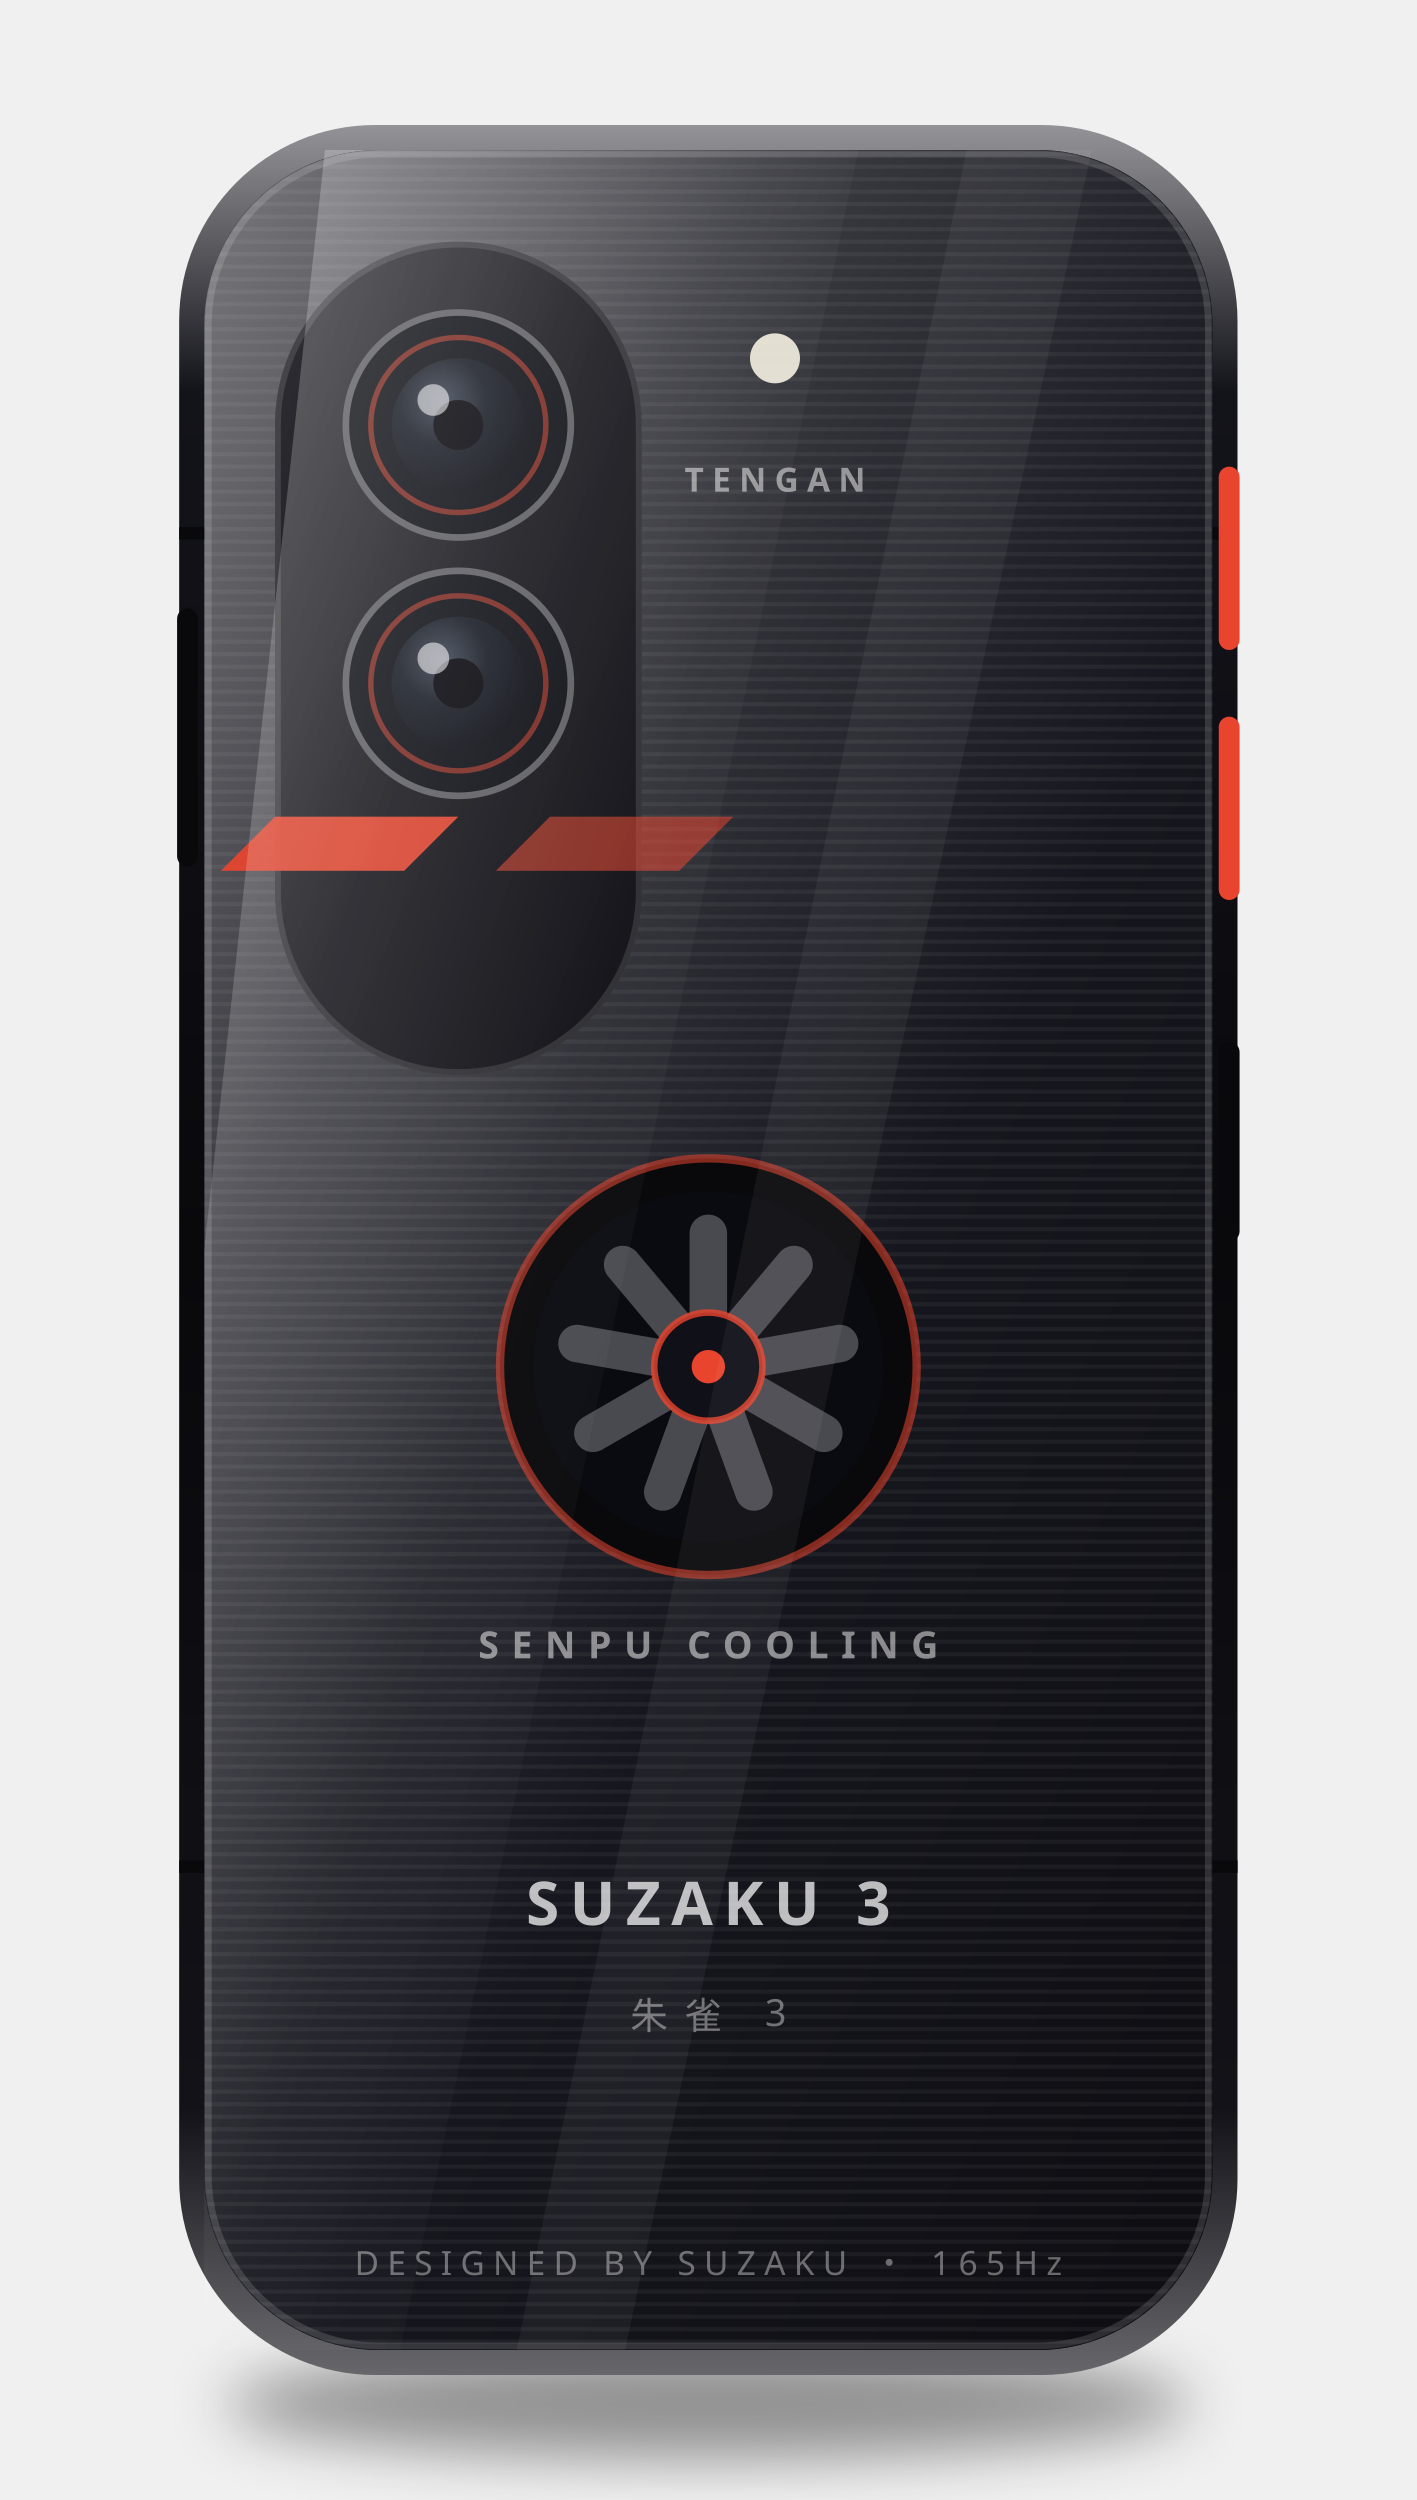
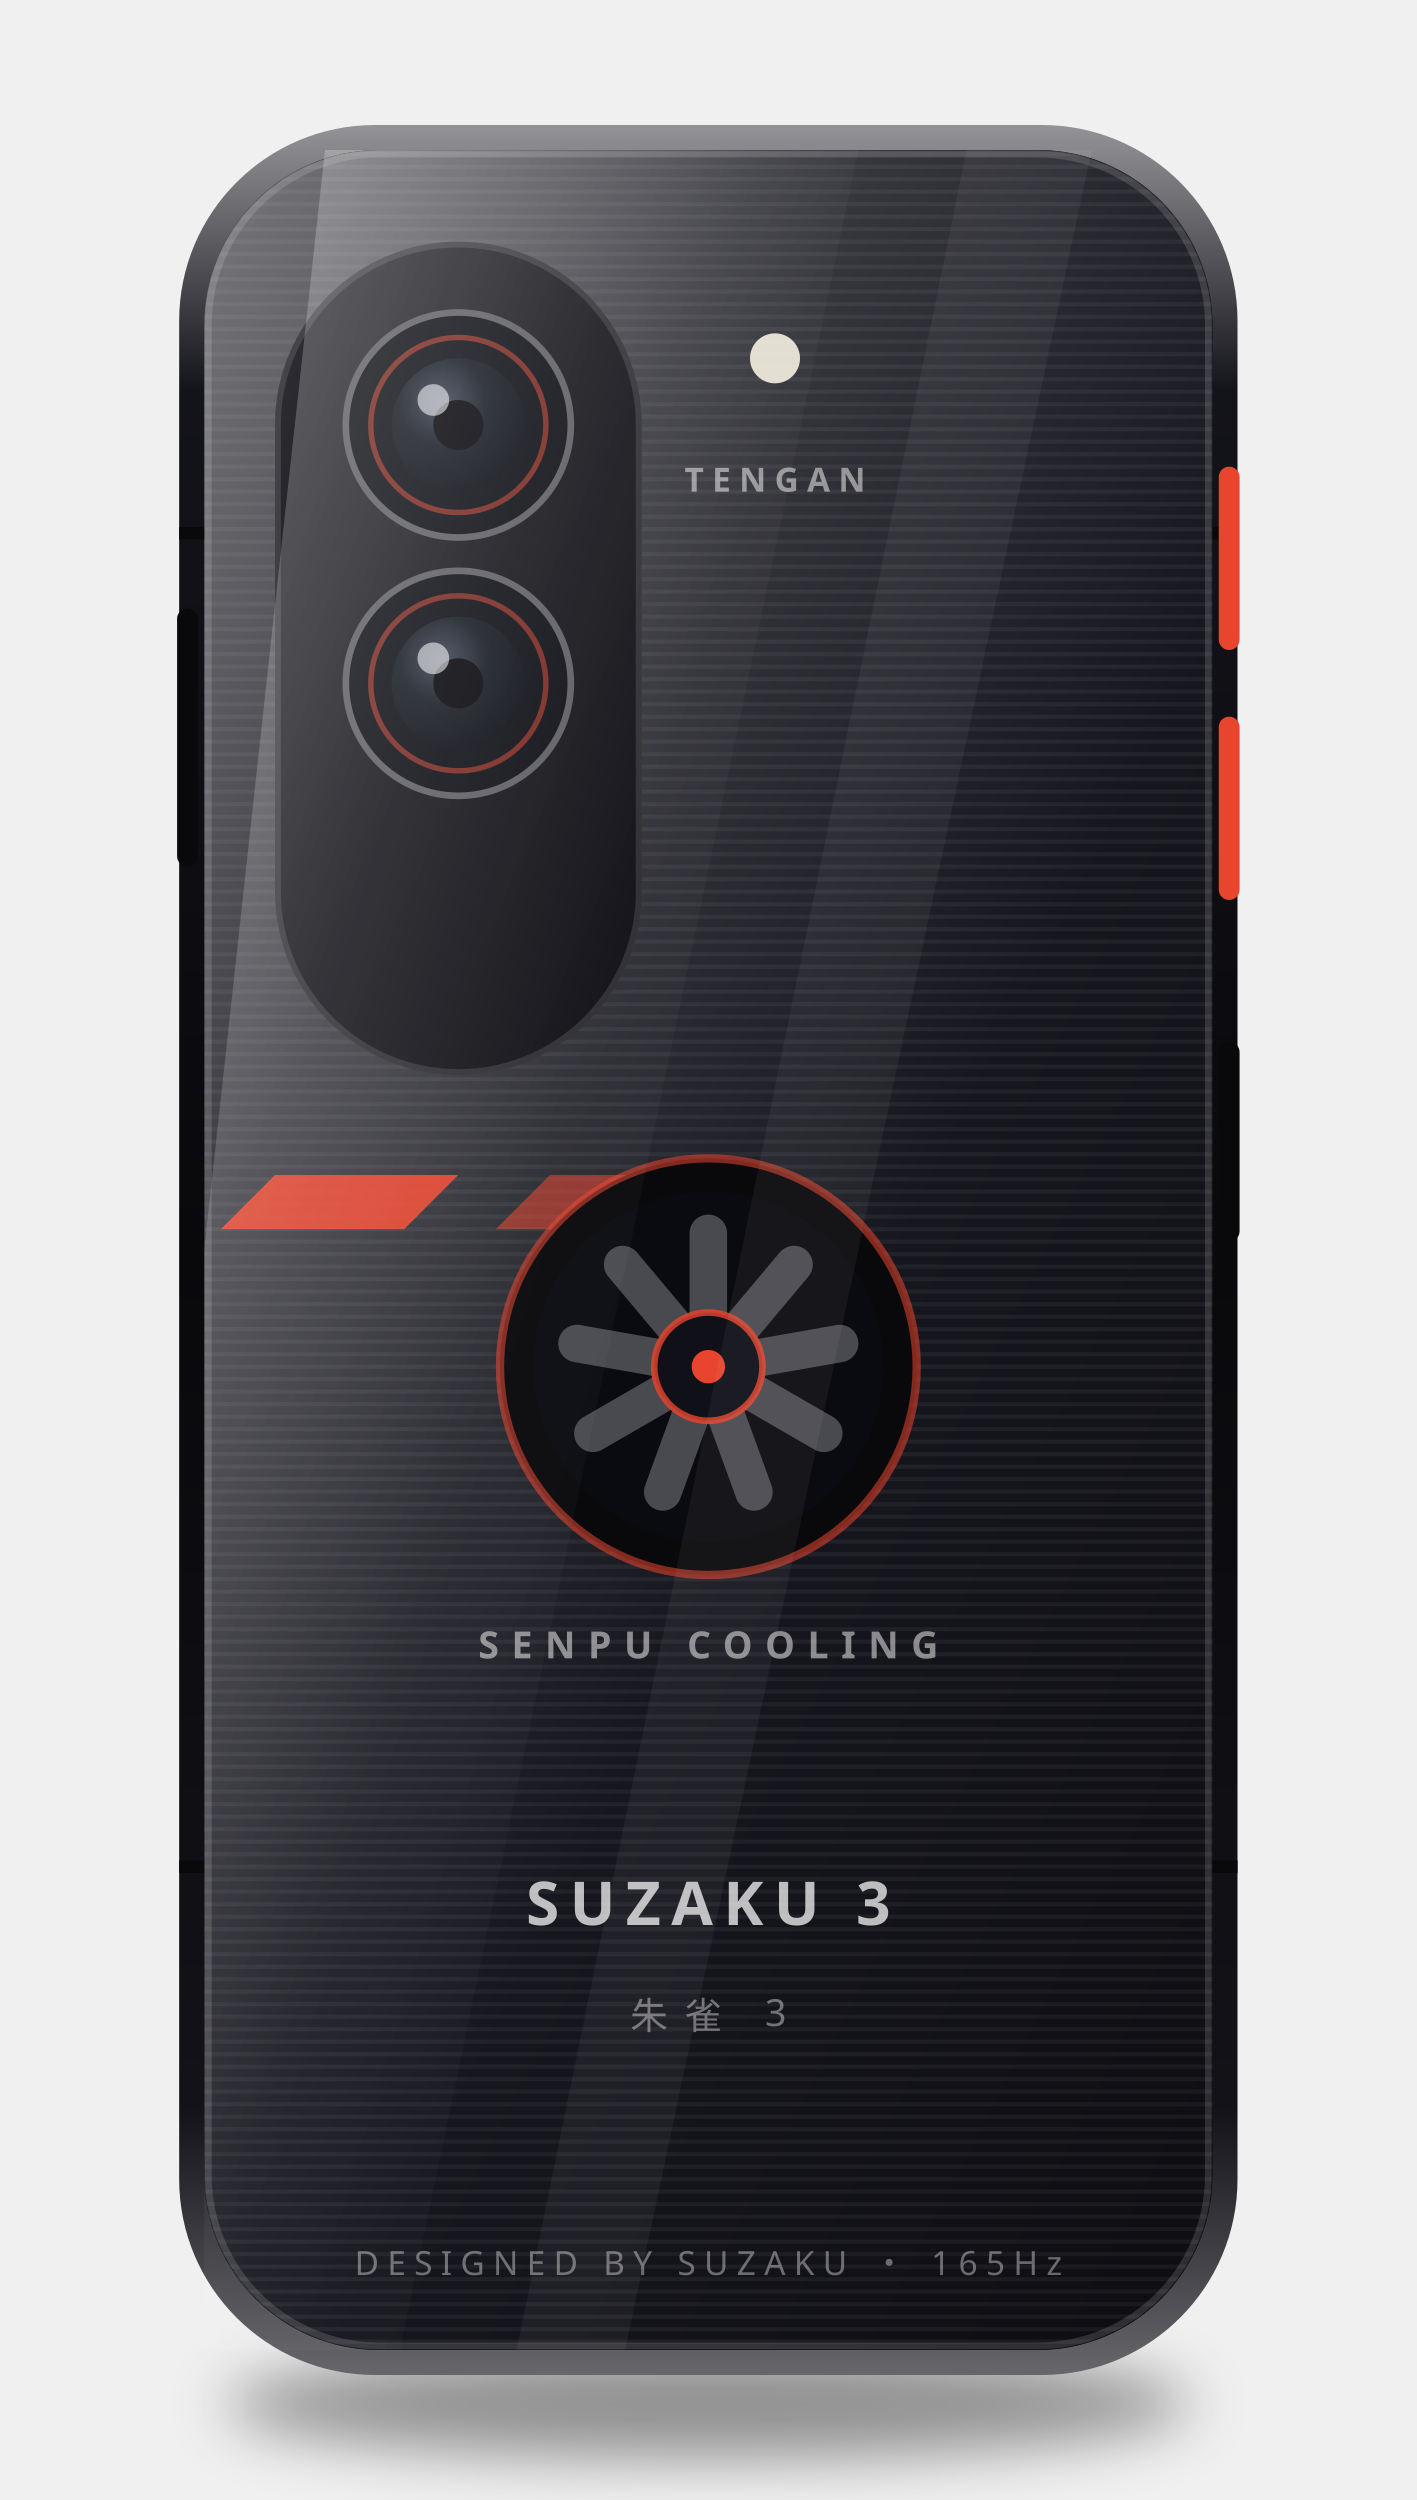
<svg xmlns="http://www.w3.org/2000/svg" viewBox="0 0 340 600" role="img" aria-label="SUZAKU 3">
  <defs>
    <linearGradient id="bodysuzaku30" x1="0" y1="0" x2="0.9" y2="1">
      <stop offset="0" stop-color="#78787c" />
      <stop offset="0.28" stop-color="#3b3b42" />
      <stop offset="0.62" stop-color="#16161e" />
      <stop offset="1" stop-color="#0e0e13" />
    </linearGradient>
    <linearGradient id="framesuzaku30" x1="0" y1="0" x2="0" y2="1">
      <stop offset="0" stop-color="#96969a" />
      <stop offset="0.12" stop-color="#13131a" />
      <stop offset="0.5" stop-color="#09090c" />
      <stop offset="0.88" stop-color="#121218" />
      <stop offset="1" stop-color="#68686d" />
    </linearGradient>
    <radialGradient id="lenssuzaku30" cx="0.38" cy="0.32" r="0.95">
      <stop offset="0" stop-color="#3c4454" />
      <stop offset="0.35" stop-color="#141821" />
      <stop offset="1" stop-color="#04040a" />
    </radialGradient>
    <linearGradient id="sheensuzaku30" x1="0" y1="0" x2="1" y2="1">
      <stop offset="0" stop-color="#ffffff" stop-opacity="0.28" />
      <stop offset="0.5" stop-color="#ffffff" stop-opacity="0.03" />
      <stop offset="1" stop-color="#ffffff" stop-opacity="0" />
    </linearGradient>
    <pattern id="texsuzaku30" width="6" height="3" patternUnits="userSpaceOnUse">
      <path d="M0 1 H6" stroke="#ffffff" stroke-opacity="0.05" stroke-width="1" />
    </pattern>
    <filter id="softsuzaku30" x="-40%" y="-40%" width="180%" height="180%">
      <feGaussianBlur stdDeviation="7" />
    </filter>
  </defs>
  <ellipse cx="170" cy="577" rx="116" ry="13" fill="#000000" opacity="0.4" filter="url(#softsuzaku30)" />
  <rect x="43" y="30" width="254" height="540" rx="47" fill="url(#framesuzaku30)" />
  <rect x="49" y="36" width="242" height="528" rx="42" fill="#16161e" />
  <rect x="49" y="36" width="242" height="528" rx="42" fill="url(#bodysuzaku30)" />
  <rect x="49" y="36" width="242" height="528" rx="42" fill="url(#texsuzaku30)" />
  <rect x="50" y="37" width="240" height="526" rx="41" fill="none" stroke="#ffffff" stroke-opacity="0.14" stroke-width="1.6" />
  <path d="M43 128 h6 M43 448 h6 M291 128 h6 M291 448 h6" stroke="#09090c" stroke-width="3" />
  <rect x="66" y="58" width="88" height="200" rx="44" fill="#0f0f15" />
  <rect x="66" y="58" width="88" height="200" rx="44" fill="url(#sheensuzaku30)" opacity="0.5" />
  <rect x="66.7" y="58.7" width="86.6" height="198.6" rx="43.3" fill="none" stroke="#ffffff" stroke-opacity="0.12" stroke-width="1.4" />
  <circle cx="186" cy="86" r="6" fill="#f4efdf" opacity="0.9" />
  <text x="186" y="118" font-family="'Noto Sans JP',sans-serif" font-size="8" font-weight="700" fill="#ffffff" opacity="0.5" letter-spacing="2" text-anchor="middle">TENGAN</text>
  <circle cx="110" cy="102" r="27" fill="#0b0d13" stroke="#5c5c62" stroke-width="1.6" />
  <circle cx="110" cy="102" r="21" fill="none" stroke="#e8442e" stroke-opacity="0.5" stroke-width="1.3" />
  <circle cx="110" cy="102" r="16" fill="url(#lenssuzaku30)" />
  <circle cx="110" cy="102" r="6" fill="#04040a" />
  <circle cx="104" cy="96" r="3.8" fill="#ffffff" opacity="0.55" />
  <circle cx="110" cy="164" r="27" fill="#0b0d13" stroke="#5c5c62" stroke-width="1.6" />
  <circle cx="110" cy="164" r="21" fill="none" stroke="#e8442e" stroke-opacity="0.5" stroke-width="1.3" />
  <circle cx="110" cy="164" r="16" fill="url(#lenssuzaku30)" />
  <circle cx="110" cy="164" r="6" fill="#04040a" />
  <circle cx="104" cy="158" r="3.8" fill="#ffffff" opacity="0.55" />
-   <path d="M66 196 h44 l-13 13 h-44 z" fill="#e8442e" opacity="0.92" />
-   <path d="M132 196 h44 l-13 13 h-44 z" fill="#e8442e" opacity="0.55" />
+   <path d="M66 282 h44 l-13 13 h-44 z" fill="#e8442e" opacity="0.92" />
+   <path d="M132 282 h44 l-13 13 h-44 z" fill="#e8442e" opacity="0.55" />
  <circle cx="170" cy="328" r="50" fill="#09090c" />
  <circle cx="170" cy="328" r="50" fill="none" stroke="#e8442e" stroke-opacity="0.55" stroke-width="2" />
  <circle cx="170" cy="328" r="42" fill="#0a0b10" />
  <path d="M170 328 L170 296" stroke="#494950" stroke-width="9" stroke-linecap="round" transform="rotate(0 170 328)" />
  <path d="M170 328 L170 296" stroke="#494950" stroke-width="9" stroke-linecap="round" transform="rotate(40 170 328)" />
  <path d="M170 328 L170 296" stroke="#494950" stroke-width="9" stroke-linecap="round" transform="rotate(80 170 328)" />
  <path d="M170 328 L170 296" stroke="#494950" stroke-width="9" stroke-linecap="round" transform="rotate(120 170 328)" />
  <path d="M170 328 L170 296" stroke="#494950" stroke-width="9" stroke-linecap="round" transform="rotate(160 170 328)" />
  <path d="M170 328 L170 296" stroke="#494950" stroke-width="9" stroke-linecap="round" transform="rotate(200 170 328)" />
  <path d="M170 328 L170 296" stroke="#494950" stroke-width="9" stroke-linecap="round" transform="rotate(240 170 328)" />
  <path d="M170 328 L170 296" stroke="#494950" stroke-width="9" stroke-linecap="round" transform="rotate(280 170 328)" />
  <path d="M170 328 L170 296" stroke="#494950" stroke-width="9" stroke-linecap="round" transform="rotate(320 170 328)" />
  <circle cx="170" cy="328" r="13" fill="#101018" stroke="#e8442e" stroke-opacity="0.8" stroke-width="1.6" />
  <circle cx="170" cy="328" r="4" fill="#e8442e" />
  <text x="170" y="398" font-family="'Noto Sans JP',sans-serif" font-size="9" font-weight="700" fill="#ffffff" opacity="0.5" text-anchor="middle" letter-spacing="3">SENPU COOLING</text>
  <text x="170" y="462" font-family="'Noto Sans JP',sans-serif" font-size="14.5" font-weight="800" fill="#ffffff" opacity="0.72" text-anchor="middle" letter-spacing="2.5">SUZAKU 3</text>
  <text x="170" y="487" font-family="'Noto Sans JP',sans-serif" font-size="9" fill="#ffffff" opacity="0.4" text-anchor="middle" letter-spacing="4">朱雀 3</text>
  <text x="170" y="546" font-family="'Noto Sans JP',sans-serif" font-size="8" fill="#ffffff" opacity="0.38" text-anchor="middle" letter-spacing="2">DESIGNED BY SUZAKU ・ 165Hz</text>
  <path d="M78 36 L206 36 L96 564 L49 564 L49 300 Z" fill="url(#sheensuzaku30)" />
  <path d="M232 36 L262 36 L150 564 L124 564 Z" fill="#ffffff" opacity="0.05" />
  <rect x="292.5" y="112" width="5" height="44" rx="2.5" fill="#e8442e" />
  <rect x="292.5" y="172" width="5" height="44" rx="2.5" fill="#e8442e" />
  <rect x="292.5" y="250" width="5" height="48" rx="2.5" fill="#09090c" />
  <rect x="42.5" y="146" width="5" height="62" rx="2.5" fill="#09090c" />
</svg>
